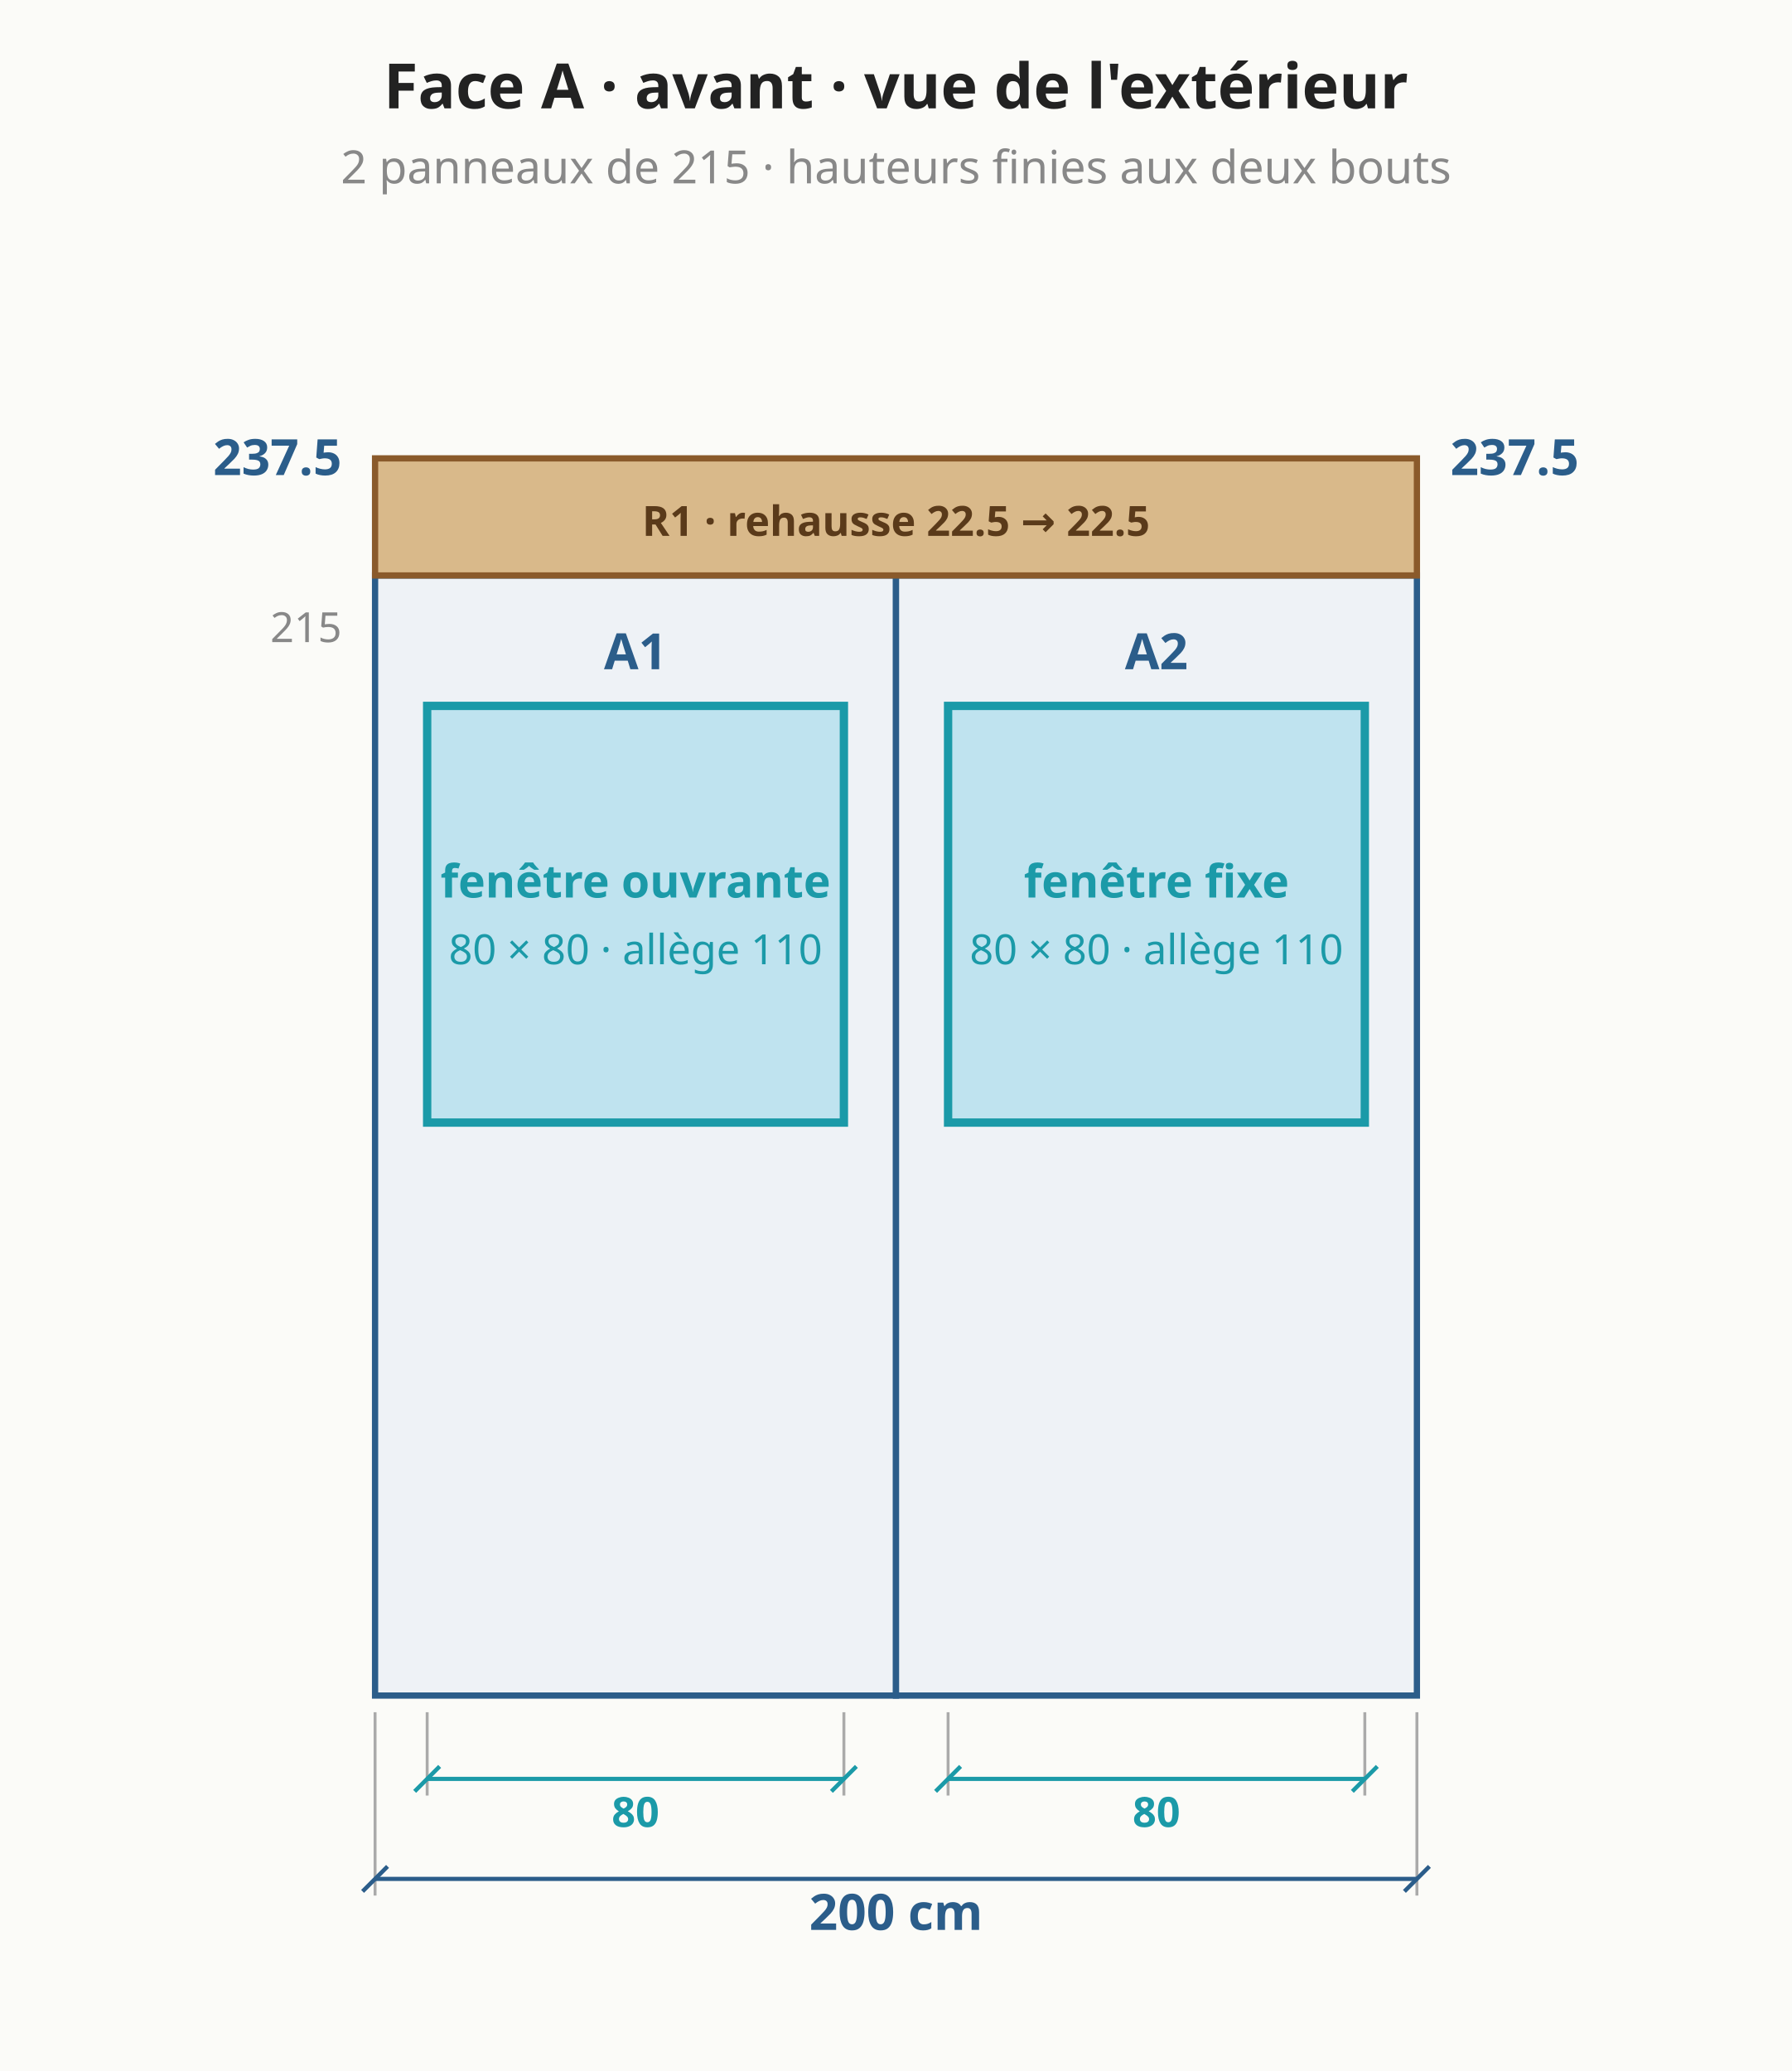
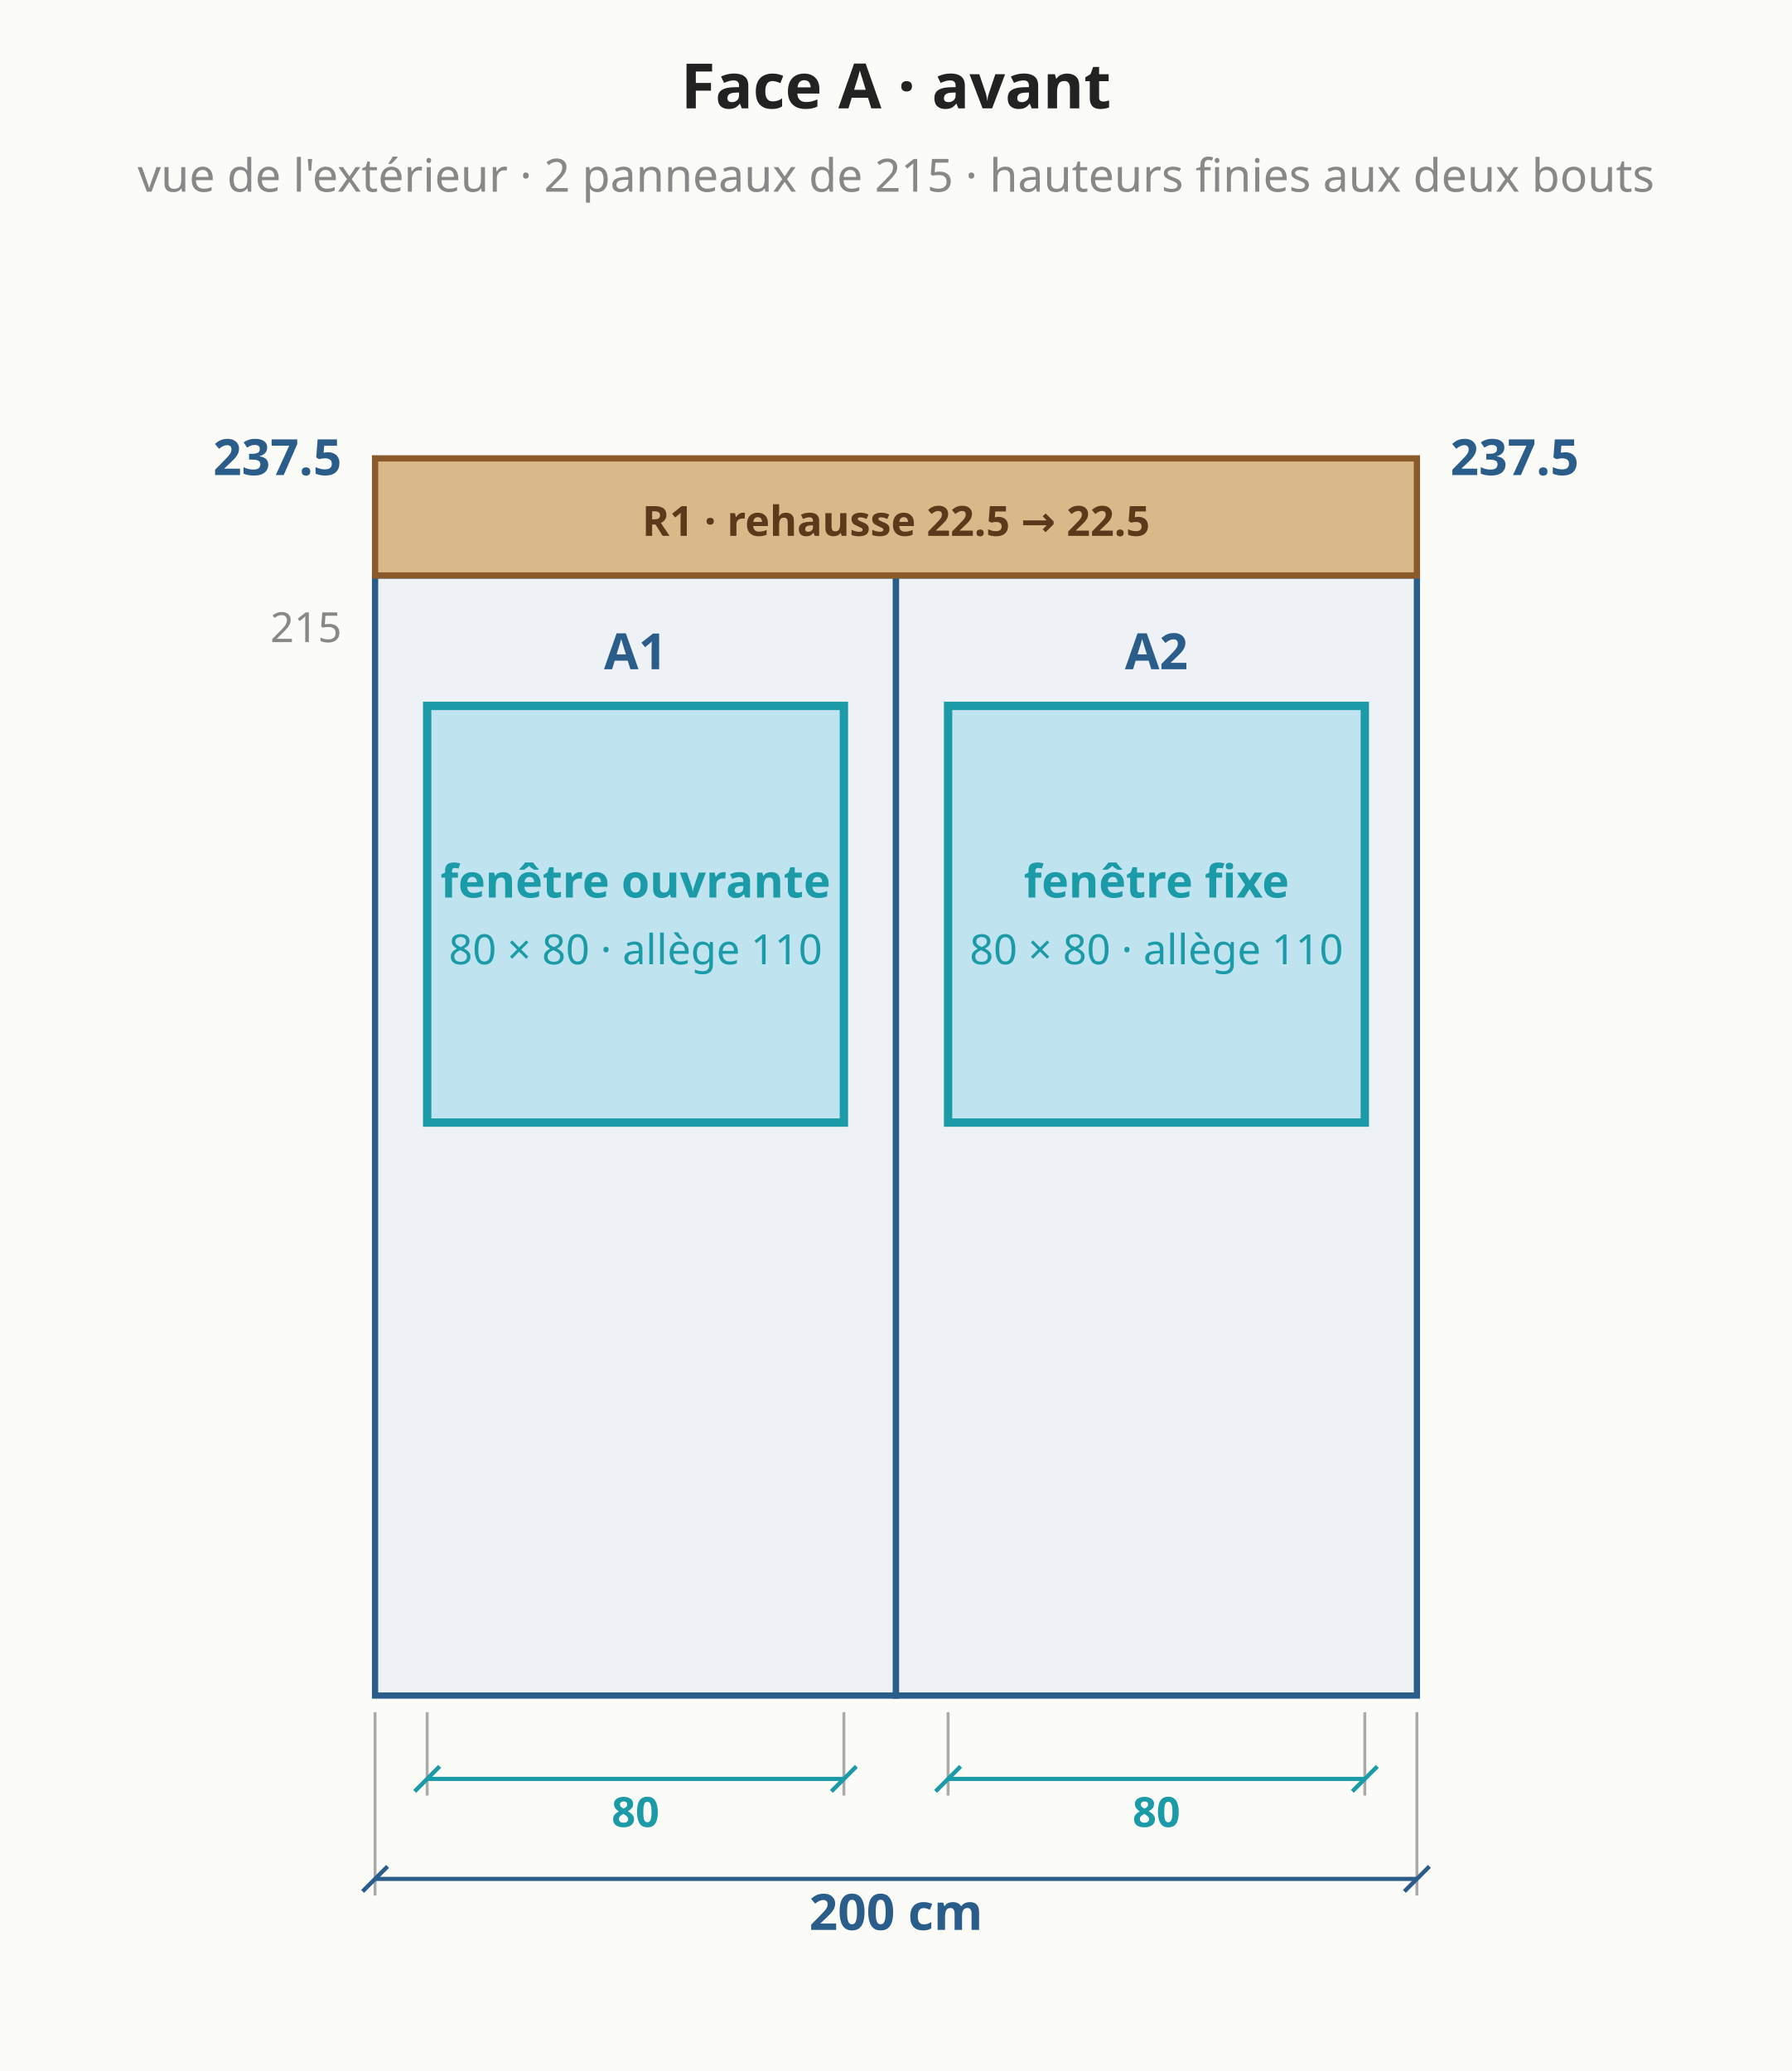
<svg xmlns="http://www.w3.org/2000/svg" viewBox="0 0 430 497" font-family="system-ui,sans-serif" font-size="13">
  <rect width="430" height="497" fill="#fbfbf8" />
  <polygon points="90.0,406.9 215.0,406.9 215.0,138.1 90.0,138.1" fill="#eef2f6" stroke="#2b5d8a" stroke-width="1.5" />
  <text x="152.5" y="160.6" text-anchor="middle" fill="#2b5d8a" font-size="12" font-weight="bold">A1</text>
  <polygon points="215.0,406.9 340.0,406.9 340.0,138.1 215.0,138.1" fill="#eef2f6" stroke="#2b5d8a" stroke-width="1.5" />
  <text x="277.5" y="160.6" text-anchor="middle" fill="#2b5d8a" font-size="12" font-weight="bold">A2</text>
  <polygon points="90.0,138.1 340.0,138.1 340.0,110.0 90.0,110.0" fill="#d9b98a" stroke="#8a5a2b" stroke-width="1.5" />
  <text x="215.0" y="128.6" text-anchor="middle" fill="#5a3a1a" font-size="10" font-weight="bold">R1 · rehausse 22.5 → 22.5</text>
  <rect x="102.5" y="169.4" width="100.0" height="100.0" fill="#bfe3ef" stroke="#1b9aa8" stroke-width="2" />
  <text x="152.5" y="215.4" text-anchor="middle" fill="#1b9aa8" font-size="11" font-weight="bold">fenêtre ouvrante</text>
  <text x="152.5" y="231.4" text-anchor="middle" fill="#1b9aa8" font-size="10" font-weight="normal">80 × 80 · allège 110</text>
  <line x1="102.5" y1="410.9" x2="102.5" y2="430.9" stroke="#aaa" stroke-width="0.7" />
  <line x1="202.5" y1="410.9" x2="202.5" y2="430.9" stroke="#aaa" stroke-width="0.7" />
  <line x1="102.5" y1="426.9" x2="202.5" y2="426.9" stroke="#1b9aa8" stroke-width="1" />
  <line x1="99.5" y1="429.9" x2="105.5" y2="423.9" stroke="#1b9aa8" stroke-width="1" />
  <line x1="199.5" y1="429.9" x2="205.5" y2="423.9" stroke="#1b9aa8" stroke-width="1" />
  <text x="152.5" y="434.9" text-anchor="middle" dominant-baseline="middle" fill="#1b9aa8" font-size="10" font-weight="bold" transform="rotate(0.0 152.5 434.9)">80</text>
  <rect x="227.5" y="169.4" width="100.0" height="100.0" fill="#bfe3ef" stroke="#1b9aa8" stroke-width="2" />
  <text x="277.5" y="215.4" text-anchor="middle" fill="#1b9aa8" font-size="11" font-weight="bold">fenêtre fixe</text>
  <text x="277.5" y="231.4" text-anchor="middle" fill="#1b9aa8" font-size="10" font-weight="normal">80 × 80 · allège 110</text>
  <line x1="227.5" y1="410.9" x2="227.5" y2="430.9" stroke="#aaa" stroke-width="0.7" />
  <line x1="327.5" y1="410.9" x2="327.5" y2="430.9" stroke="#aaa" stroke-width="0.7" />
  <line x1="227.5" y1="426.9" x2="327.5" y2="426.9" stroke="#1b9aa8" stroke-width="1" />
  <line x1="224.5" y1="429.9" x2="230.5" y2="423.9" stroke="#1b9aa8" stroke-width="1" />
  <line x1="324.5" y1="429.9" x2="330.5" y2="423.9" stroke="#1b9aa8" stroke-width="1" />
  <text x="277.5" y="434.9" text-anchor="middle" dominant-baseline="middle" fill="#1b9aa8" font-size="10" font-weight="bold" transform="rotate(0.0 277.5 434.9)">80</text>
  <line x1="90.0" y1="410.9" x2="90.0" y2="454.9" stroke="#aaa" stroke-width="0.7" />
  <line x1="340.0" y1="410.9" x2="340.0" y2="454.9" stroke="#aaa" stroke-width="0.7" />
  <line x1="90.0" y1="450.9" x2="340.0" y2="450.9" stroke="#2b5d8a" stroke-width="1" />
  <line x1="87.0" y1="453.9" x2="93.0" y2="447.9" stroke="#2b5d8a" stroke-width="1" />
  <line x1="337.0" y1="453.9" x2="343.0" y2="447.9" stroke="#2b5d8a" stroke-width="1" />
  <text x="215.0" y="458.9" text-anchor="middle" dominant-baseline="middle" fill="#2b5d8a" font-size="12" font-weight="bold" transform="rotate(0.0 215.0 458.9)">200 cm</text>
  <text x="82.0" y="114.0" text-anchor="end" fill="#2b5d8a" font-size="12" font-weight="bold">237.5</text>
  <text x="348.0" y="114.0" text-anchor="start" fill="#2b5d8a" font-size="12" font-weight="bold">237.5</text>
  <text x="82.0" y="154.1" text-anchor="end" fill="#888" font-size="10" font-weight="normal">215</text>
-   <text x="215.0" y="26.0" text-anchor="middle" fill="#222" font-size="15" font-weight="bold">Face A · avant · vue de l'extérieur</text>
-   <text x="215.0" y="44.0" text-anchor="middle" fill="#888" font-size="11" font-weight="normal">2 panneaux de 215 · hauteurs finies aux deux bouts</text>
+   <text x="215.0" y="26.0" text-anchor="middle" fill="#222" font-size="15" font-weight="bold">Face A · avant</text>
+   <text x="215.0" y="46.0" text-anchor="middle" fill="#888" font-size="11" font-weight="normal">vue de l'extérieur · 2 panneaux de 215 · hauteurs finies aux deux bouts</text>
</svg>
